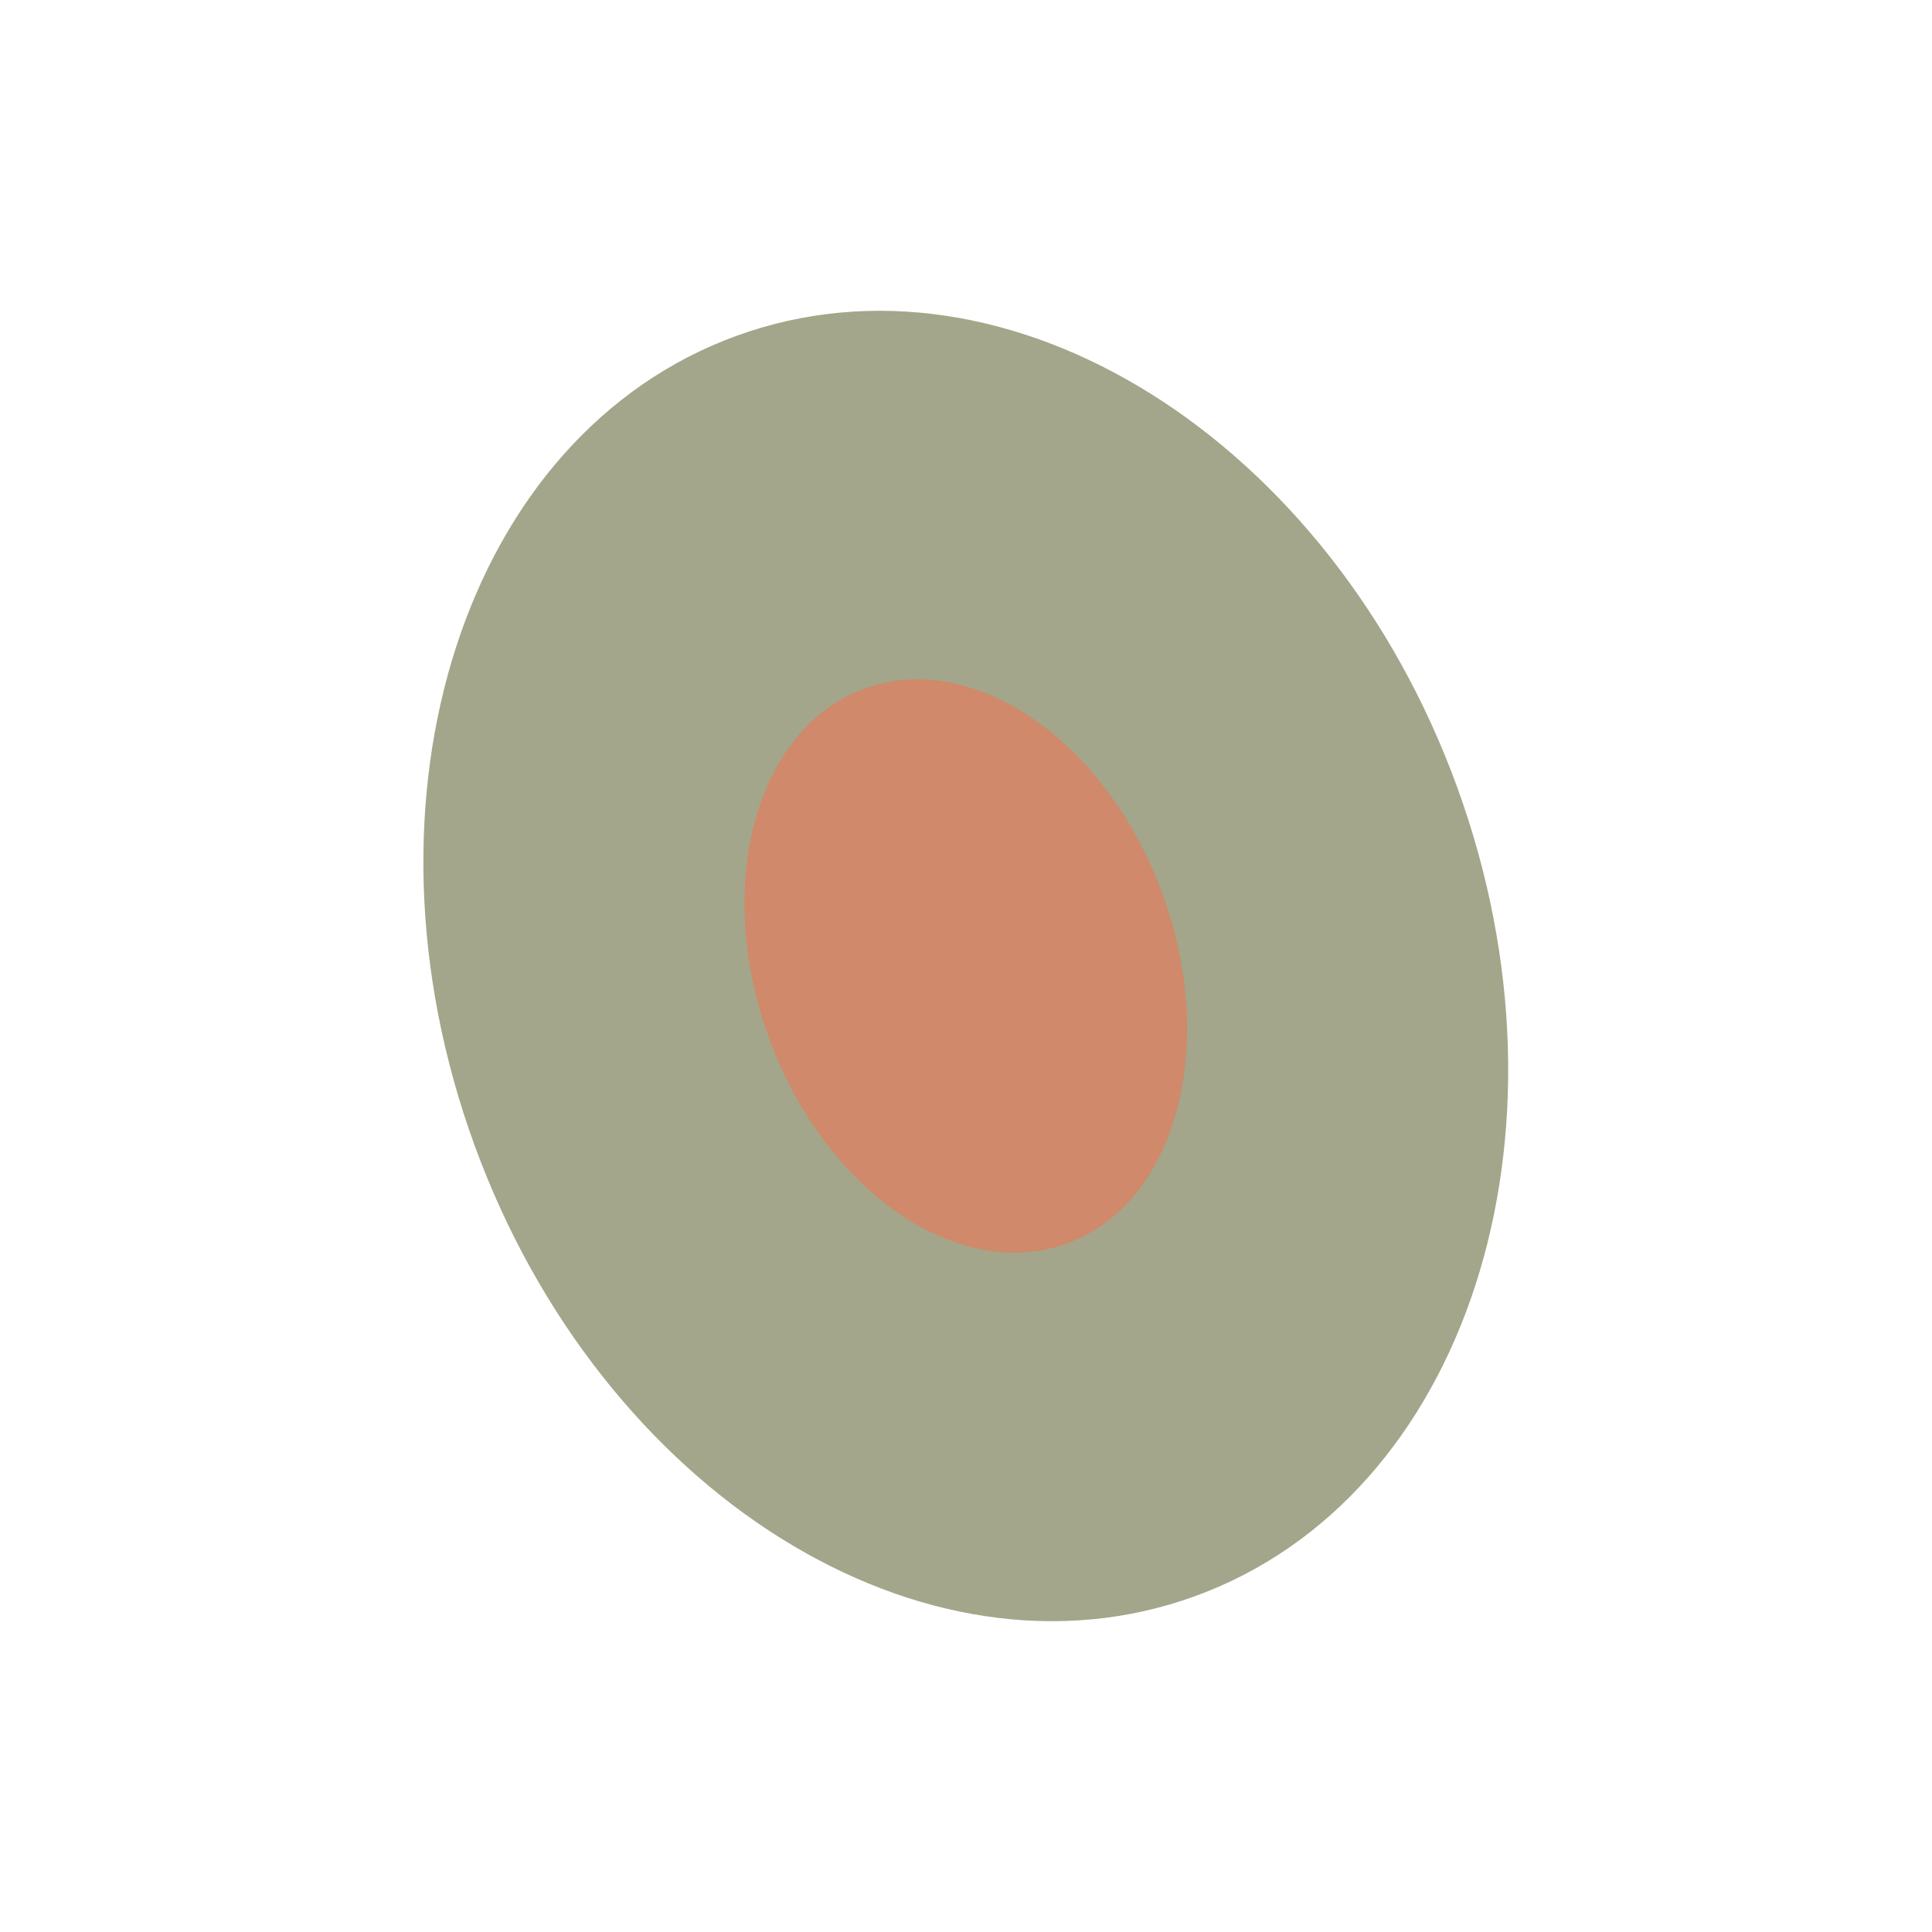
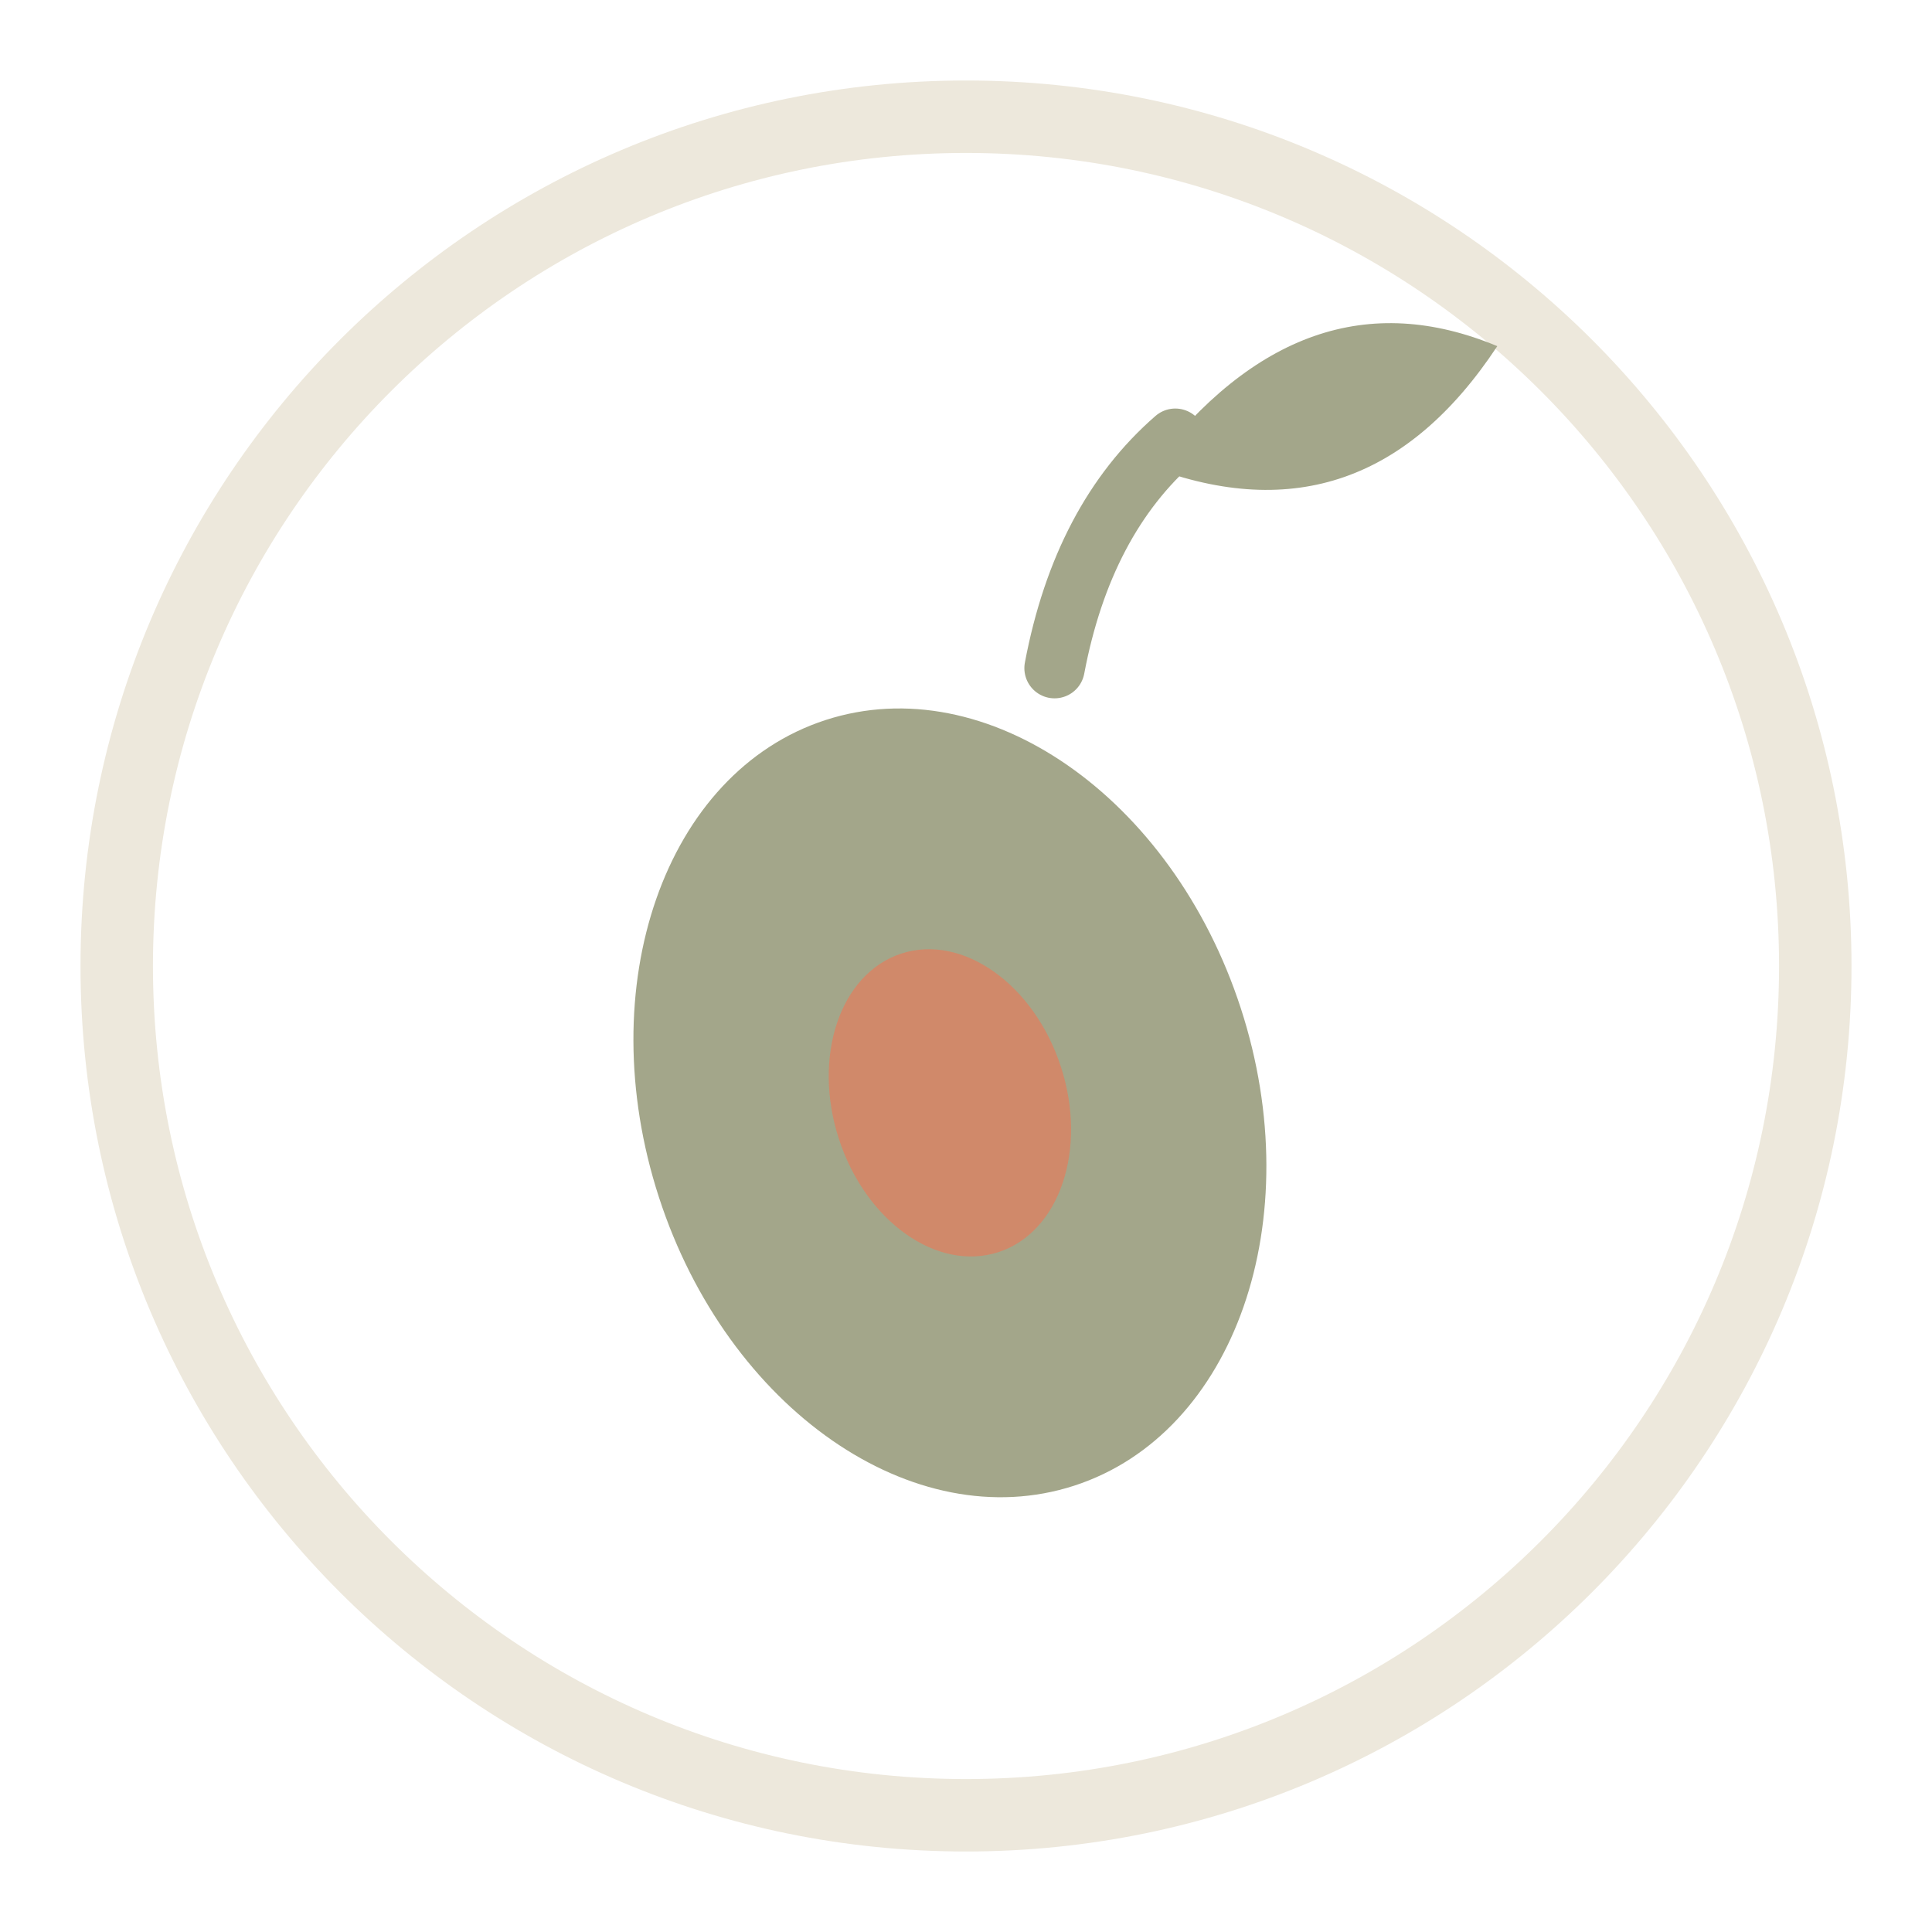
<svg xmlns="http://www.w3.org/2000/svg" viewBox="0 0 48 48" width="48" height="48" role="img" aria-label="OLIVE">
-   <g transform="translate(24 24) scale(1.45) translate(-11.96376 -23.95)">
-     <g transform="translate(11.96 23.95) rotate(-20)">
-       <ellipse rx="8.96" ry="11.49" fill="#A3A68A" />
-       <ellipse rx="3.59" ry="5.06" fill="#D0896A" />
-     </g>
-   </g>
+   <circle cx="24" cy="24" r="21.1" stroke-width="1.8" fill="none" stroke="#EDE8DC" />
+   <path d="M26.2 16.6 Q 26.9 12.9 29.2 10.9" stroke-width="1.5" stroke-linecap="round" fill="none" stroke="#A3A68A" />
+   <path d="M28.6 11.6 Q 32.4 6.6 37.2 8.6 Q 33.9 13.6 28.6 11.6 Z" fill="#A3A68A" />
+   <ellipse cx="0" cy="0" rx="7.6" ry="10" transform="translate(23.6 27.4) rotate(-18)" fill="#A3A68A" />
+   <ellipse cx="0" cy="0" rx="2.9" ry="3.9" transform="translate(23.6 27.4) rotate(-18)" fill="#D0896A" />
</svg>
